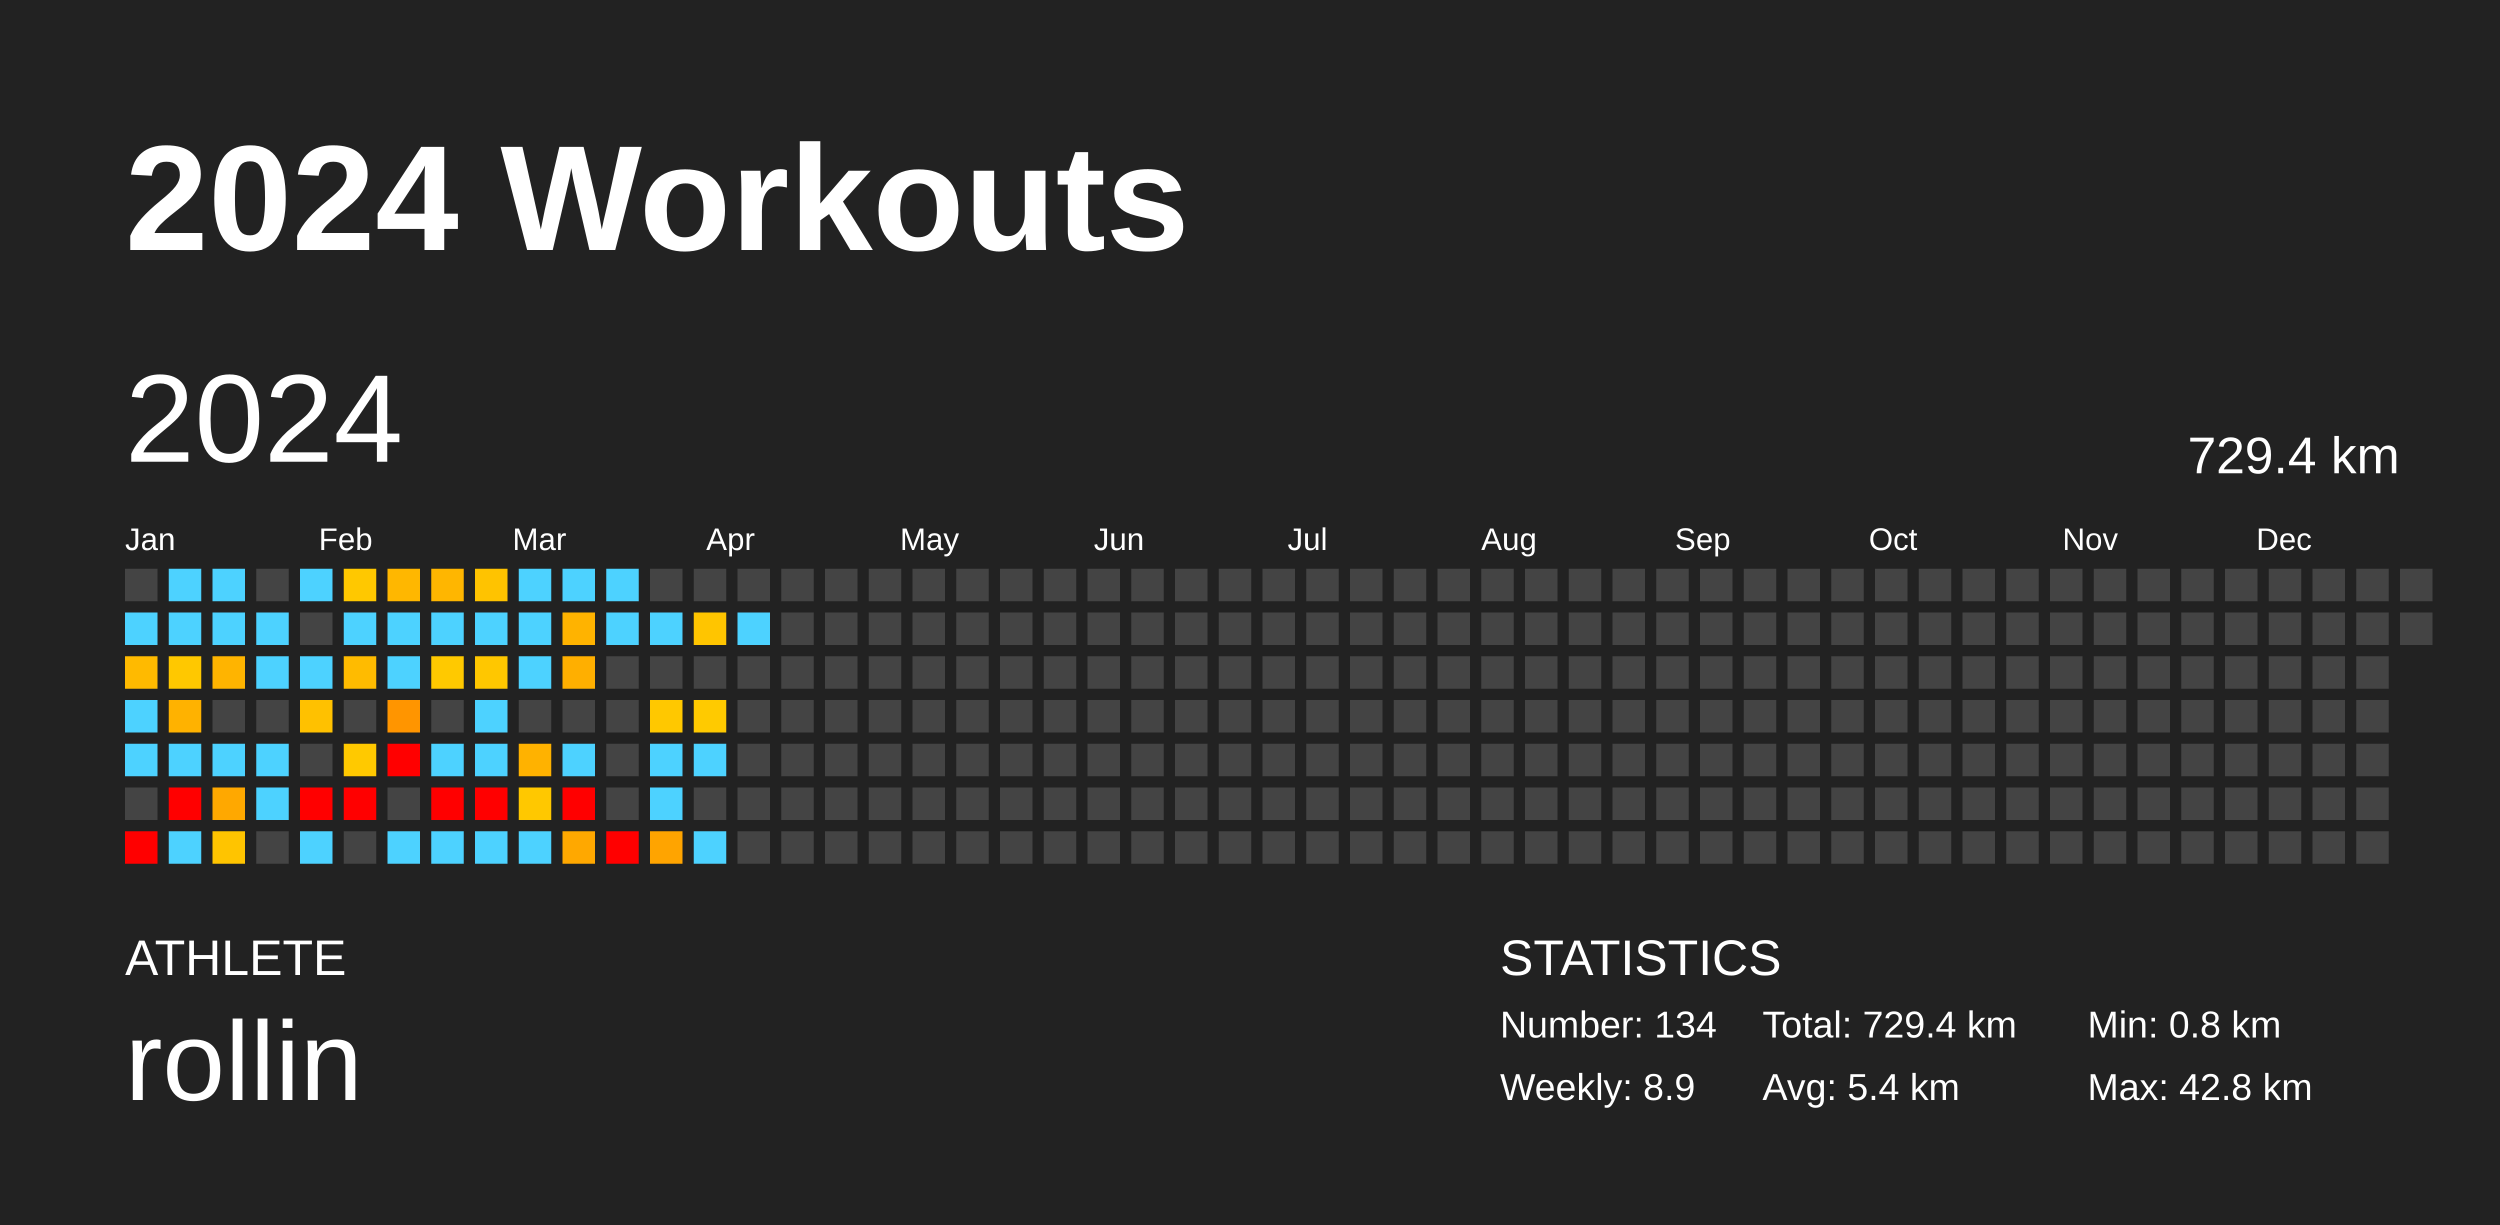
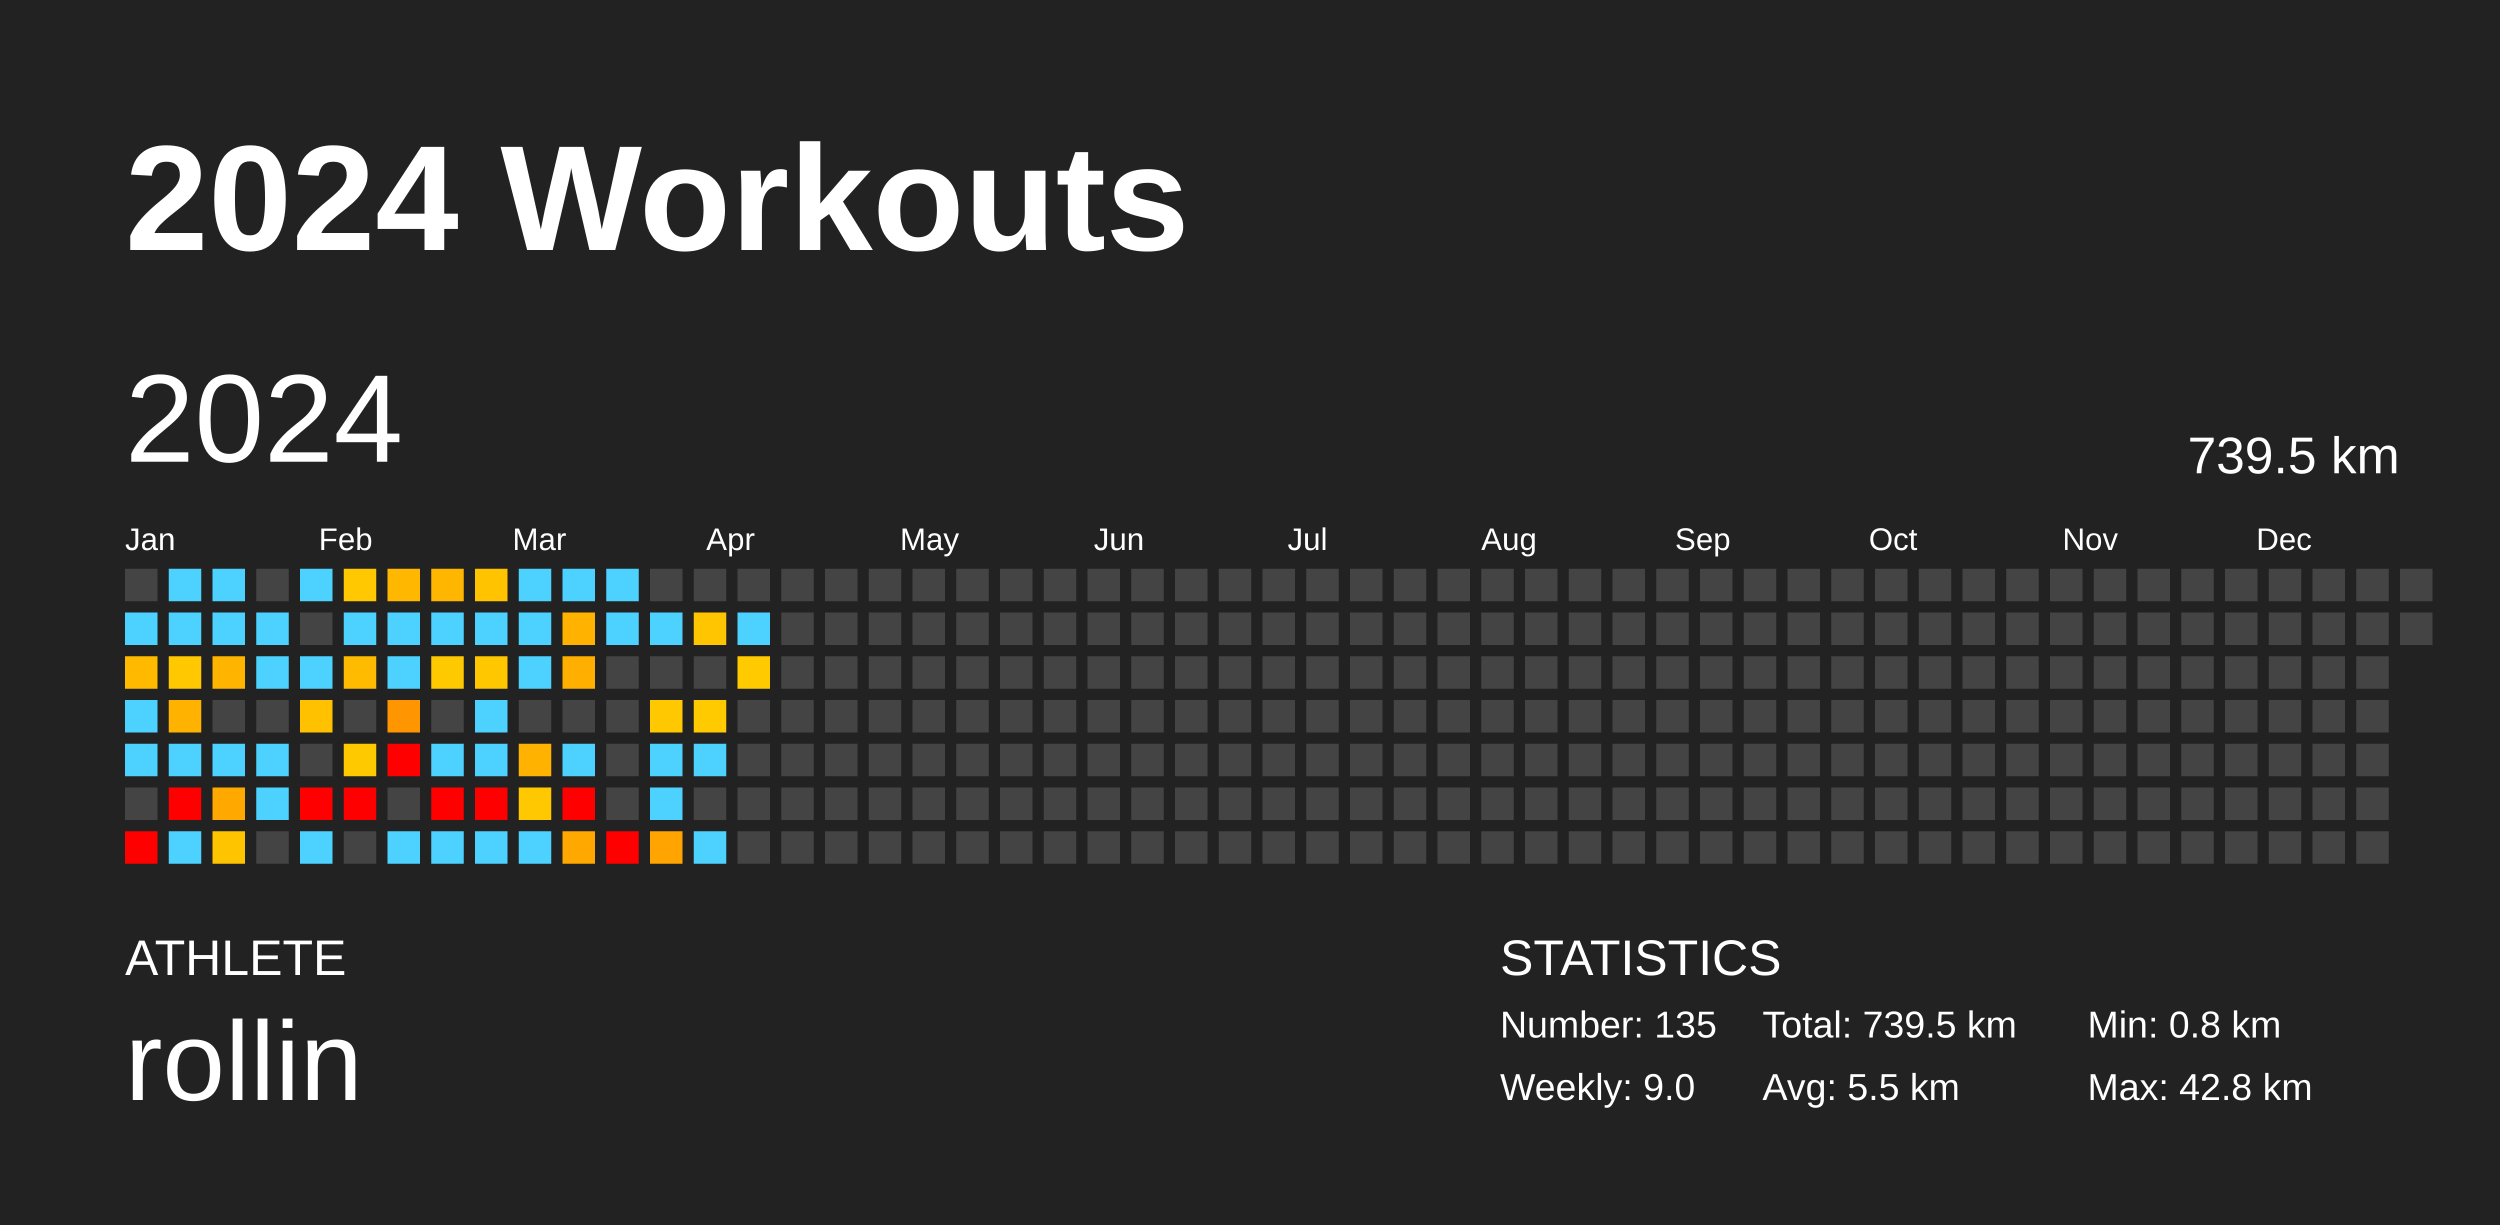
<svg xmlns="http://www.w3.org/2000/svg" baseProfile="full" height="98mm" version="1.1" viewBox="0,0,200,98" width="200mm">
  <defs />
  <rect fill="#222222" height="98" width="200" x="0" y="0" />
  <text fill="#FFFFFF" style="font-size:12px; font-family:Arial; font-weight:bold;" x="10" y="20">2024 Workouts</text>
  <text fill="#FFFFFF" style="font-size:4px; font-family:Arial" x="10" y="78">ATHLETE</text>
  <text fill="#FFFFFF" style="font-size:9px; font-family:Arial" x="10" y="88">rollin</text>
  <text fill="#FFFFFF" style="font-size:4px; font-family:Arial" x="120" y="78">STATISTICS</text>
-   <text fill="#FFFFFF" style="font-size:3px; font-family:Arial" x="120" y="83">Number: 134</text>
-   <text fill="#FFFFFF" style="font-size:3px; font-family:Arial" x="120" y="88">Weekly: 8.9</text>
-   <text fill="#FFFFFF" style="font-size:3px; font-family:Arial" x="141" y="83">Total: 729.4 km</text>
-   <text fill="#FFFFFF" style="font-size:3px; font-family:Arial" x="141" y="88">Avg: 5.4 km</text>
+   <text fill="#FFFFFF" style="font-size:3px; font-family:Arial" x="120" y="83">Number: 135</text>
+   <text fill="#FFFFFF" style="font-size:3px; font-family:Arial" x="120" y="88">Weekly: 9.0</text>
+   <text fill="#FFFFFF" style="font-size:3px; font-family:Arial" x="141" y="83">Total: 739.5 km</text>
+   <text fill="#FFFFFF" style="font-size:3px; font-family:Arial" x="141" y="88">Avg: 5.5 km</text>
  <text fill="#FFFFFF" style="font-size:3px; font-family:Arial" x="167" y="83">Min: 0.8 km</text>
  <text fill="#FFFFFF" style="font-size:3px; font-family:Arial" x="167" y="88">Max: 42.8 km</text>
  <text dominant-baseline="hanging" fill="#FFFFFF" style="font-size:10.0px; font-family:Arial;" x="10" y="30">2024</text>
-   <text dominant-baseline="hanging" fill="#FFFFFF" style="font-size:4.125px; font-family:Arial;" x="175" y="35">729.4 km</text>
+   <text dominant-baseline="hanging" fill="#FFFFFF" style="font-size:4.125px; font-family:Arial;" x="175" y="35">739.5 km</text>
  <text fill="#FFFFFF" style="font-size:2.5px; font-family:Arial" x="10.0" y="44">Jan</text>
  <text fill="#FFFFFF" style="font-size:2.5px; font-family:Arial" x="25.5" y="44">Feb</text>
  <text fill="#FFFFFF" style="font-size:2.5px; font-family:Arial" x="41.0" y="44">Mar</text>
  <text fill="#FFFFFF" style="font-size:2.5px; font-family:Arial" x="56.5" y="44">Apr</text>
  <text fill="#FFFFFF" style="font-size:2.5px; font-family:Arial" x="72.0" y="44">May</text>
  <text fill="#FFFFFF" style="font-size:2.5px; font-family:Arial" x="87.5" y="44">Jun</text>
  <text fill="#FFFFFF" style="font-size:2.5px; font-family:Arial" x="103.0" y="44">Jul</text>
  <text fill="#FFFFFF" style="font-size:2.5px; font-family:Arial" x="118.5" y="44">Aug</text>
  <text fill="#FFFFFF" style="font-size:2.5px; font-family:Arial" x="134.0" y="44">Sep</text>
  <text fill="#FFFFFF" style="font-size:2.5px; font-family:Arial" x="149.5" y="44">Oct</text>
  <text fill="#FFFFFF" style="font-size:2.5px; font-family:Arial" x="165.0" y="44">Nov</text>
  <text fill="#FFFFFF" style="font-size:2.5px; font-family:Arial" x="180.5" y="44">Dec</text>
  <rect fill="#444444" height="2.6" width="2.6" x="10.0" y="45.5" />
  <rect fill="#4dd2ff" height="2.6" width="2.6" x="10.0" y="49.0" />
  <rect fill="#ffba00" height="2.6" width="2.6" x="10.0" y="52.5" />
  <rect fill="#4dd2ff" height="2.6" width="2.6" x="10.0" y="56.0" />
  <rect fill="#4dd2ff" height="2.6" width="2.6" x="10.0" y="59.5" />
  <rect fill="#444444" height="2.6" width="2.6" x="10.0" y="63.0" />
  <rect fill="red" height="2.6" width="2.6" x="10.0" y="66.5" />
  <rect fill="#4dd2ff" height="2.6" width="2.6" x="13.5" y="45.5" />
  <rect fill="#4dd2ff" height="2.6" width="2.6" x="13.5" y="49.0" />
  <rect fill="#ffc800" height="2.6" width="2.6" x="13.5" y="52.5" />
  <rect fill="#ffb200" height="2.6" width="2.6" x="13.5" y="56.0" />
  <rect fill="#4dd2ff" height="2.6" width="2.6" x="13.5" y="59.5" />
  <rect fill="red" height="2.6" width="2.6" x="13.5" y="63.0" />
  <rect fill="#4dd2ff" height="2.6" width="2.6" x="13.5" y="66.5" />
  <rect fill="#4dd2ff" height="2.6" width="2.6" x="17.0" y="45.5" />
  <rect fill="#4dd2ff" height="2.6" width="2.6" x="17.0" y="49.0" />
  <rect fill="#ffb400" height="2.6" width="2.6" x="17.0" y="52.5" />
  <rect fill="#444444" height="2.6" width="2.6" x="17.0" y="56.0" />
  <rect fill="#4dd2ff" height="2.6" width="2.6" x="17.0" y="59.5" />
  <rect fill="#ffa800" height="2.6" width="2.6" x="17.0" y="63.0" />
  <rect fill="#ffc400" height="2.6" width="2.6" x="17.0" y="66.5" />
  <rect fill="#444444" height="2.6" width="2.6" x="20.5" y="45.5" />
  <rect fill="#4dd2ff" height="2.6" width="2.6" x="20.5" y="49.0" />
  <rect fill="#4dd2ff" height="2.6" width="2.6" x="20.5" y="52.5" />
  <rect fill="#444444" height="2.6" width="2.6" x="20.5" y="56.0" />
  <rect fill="#4dd2ff" height="2.6" width="2.6" x="20.5" y="59.5" />
  <rect fill="#4dd2ff" height="2.6" width="2.6" x="20.5" y="63.0" />
  <rect fill="#444444" height="2.6" width="2.6" x="20.5" y="66.5" />
  <rect fill="#4dd2ff" height="2.6" width="2.6" x="24.0" y="45.5" />
  <rect fill="#444444" height="2.6" width="2.6" x="24.0" y="49.0" />
  <rect fill="#4dd2ff" height="2.6" width="2.6" x="24.0" y="52.5" />
  <rect fill="#ffc100" height="2.6" width="2.6" x="24.0" y="56.0" />
  <rect fill="#444444" height="2.6" width="2.6" x="24.0" y="59.5" />
  <rect fill="red" height="2.6" width="2.6" x="24.0" y="63.0" />
  <rect fill="#4dd2ff" height="2.6" width="2.6" x="24.0" y="66.5" />
  <rect fill="#ffc800" height="2.6" width="2.6" x="27.5" y="45.5" />
  <rect fill="#4dd2ff" height="2.6" width="2.6" x="27.5" y="49.0" />
  <rect fill="#ffbb00" height="2.6" width="2.6" x="27.5" y="52.5" />
  <rect fill="#444444" height="2.6" width="2.6" x="27.5" y="56.0" />
  <rect fill="#ffc900" height="2.6" width="2.6" x="27.5" y="59.5" />
  <rect fill="red" height="2.6" width="2.6" x="27.5" y="63.0" />
  <rect fill="#444444" height="2.6" width="2.6" x="27.5" y="66.5" />
  <rect fill="#ffb700" height="2.6" width="2.6" x="31.0" y="45.5" />
  <rect fill="#4dd2ff" height="2.6" width="2.6" x="31.0" y="49.0" />
  <rect fill="#4dd2ff" height="2.6" width="2.6" x="31.0" y="52.5" />
  <rect fill="#ff9500" height="2.6" width="2.6" x="31.0" y="56.0" />
  <rect fill="red" height="2.6" width="2.6" x="31.0" y="59.5" />
  <rect fill="#444444" height="2.6" width="2.6" x="31.0" y="63.0" />
  <rect fill="#4dd2ff" height="2.6" width="2.6" x="31.0" y="66.5" />
  <rect fill="#ffb600" height="2.6" width="2.6" x="34.5" y="45.5" />
  <rect fill="#4dd2ff" height="2.6" width="2.6" x="34.5" y="49.0" />
  <rect fill="#ffc900" height="2.6" width="2.6" x="34.5" y="52.5" />
  <rect fill="#444444" height="2.6" width="2.6" x="34.5" y="56.0" />
  <rect fill="#4dd2ff" height="2.6" width="2.6" x="34.5" y="59.5" />
  <rect fill="red" height="2.6" width="2.6" x="34.5" y="63.0" />
  <rect fill="#4dd2ff" height="2.6" width="2.6" x="34.5" y="66.5" />
  <rect fill="#ffc300" height="2.6" width="2.6" x="38.0" y="45.5" />
  <rect fill="#4dd2ff" height="2.6" width="2.6" x="38.0" y="49.0" />
  <rect fill="#ffc700" height="2.6" width="2.6" x="38.0" y="52.5" />
  <rect fill="#4dd2ff" height="2.6" width="2.6" x="38.0" y="56.0" />
  <rect fill="#4dd2ff" height="2.6" width="2.6" x="38.0" y="59.5" />
  <rect fill="red" height="2.6" width="2.6" x="38.0" y="63.0" />
  <rect fill="#4dd2ff" height="2.6" width="2.6" x="38.0" y="66.5" />
  <rect fill="#4dd2ff" height="2.6" width="2.6" x="41.5" y="45.5" />
  <rect fill="#4dd2ff" height="2.6" width="2.6" x="41.5" y="49.0" />
  <rect fill="#4dd2ff" height="2.6" width="2.6" x="41.5" y="52.5" />
  <rect fill="#444444" height="2.6" width="2.6" x="41.5" y="56.0" />
  <rect fill="#ffb200" height="2.6" width="2.6" x="41.5" y="59.5" />
  <rect fill="#ffc800" height="2.6" width="2.6" x="41.5" y="63.0" />
  <rect fill="#4dd2ff" height="2.6" width="2.6" x="41.5" y="66.5" />
  <rect fill="#4dd2ff" height="2.6" width="2.6" x="45.0" y="45.5" />
  <rect fill="#ffb300" height="2.6" width="2.6" x="45.0" y="49.0" />
  <rect fill="#ffaf00" height="2.6" width="2.6" x="45.0" y="52.5" />
  <rect fill="#444444" height="2.6" width="2.6" x="45.0" y="56.0" />
  <rect fill="#4dd2ff" height="2.6" width="2.6" x="45.0" y="59.5" />
  <rect fill="red" height="2.6" width="2.6" x="45.0" y="63.0" />
  <rect fill="#ffa800" height="2.6" width="2.6" x="45.0" y="66.5" />
  <rect fill="#4dd2ff" height="2.6" width="2.6" x="48.5" y="45.5" />
  <rect fill="#4dd2ff" height="2.6" width="2.6" x="48.5" y="49.0" />
  <rect fill="#444444" height="2.6" width="2.6" x="48.5" y="52.5" />
  <rect fill="#444444" height="2.6" width="2.6" x="48.5" y="56.0" />
  <rect fill="#444444" height="2.6" width="2.6" x="48.5" y="59.5" />
  <rect fill="#444444" height="2.6" width="2.6" x="48.5" y="63.0" />
  <rect fill="red" height="2.6" width="2.6" x="48.5" y="66.5" />
  <rect fill="#444444" height="2.6" width="2.6" x="52.0" y="45.5" />
  <rect fill="#4dd2ff" height="2.6" width="2.6" x="52.0" y="49.0" />
  <rect fill="#444444" height="2.6" width="2.6" x="52.0" y="52.5" />
  <rect fill="#ffc800" height="2.6" width="2.6" x="52.0" y="56.0" />
  <rect fill="#4dd2ff" height="2.6" width="2.6" x="52.0" y="59.5" />
  <rect fill="#4dd2ff" height="2.6" width="2.6" x="52.0" y="63.0" />
  <rect fill="#ffa400" height="2.6" width="2.6" x="52.0" y="66.5" />
  <rect fill="#444444" height="2.6" width="2.6" x="55.5" y="45.5" />
  <rect fill="#ffc500" height="2.6" width="2.6" x="55.5" y="49.0" />
  <rect fill="#444444" height="2.6" width="2.6" x="55.5" y="52.5" />
  <rect fill="#ffca00" height="2.6" width="2.6" x="55.5" y="56.0" />
  <rect fill="#4dd2ff" height="2.6" width="2.6" x="55.5" y="59.5" />
  <rect fill="#444444" height="2.6" width="2.6" x="55.5" y="63.0" />
  <rect fill="#4dd2ff" height="2.6" width="2.6" x="55.5" y="66.5" />
  <rect fill="#444444" height="2.6" width="2.6" x="59.0" y="45.5" />
  <rect fill="#4dd2ff" height="2.6" width="2.6" x="59.0" y="49.0" />
-   <rect fill="#444444" height="2.6" width="2.6" x="59.0" y="52.5" />
+   <rect fill="#ffca00" height="2.6" width="2.6" x="59.0" y="52.5" />
  <rect fill="#444444" height="2.6" width="2.6" x="59.0" y="56.0" />
  <rect fill="#444444" height="2.6" width="2.6" x="59.0" y="59.5" />
  <rect fill="#444444" height="2.6" width="2.6" x="59.0" y="63.0" />
  <rect fill="#444444" height="2.6" width="2.6" x="59.0" y="66.5" />
  <rect fill="#444444" height="2.6" width="2.6" x="62.5" y="45.5" />
  <rect fill="#444444" height="2.6" width="2.6" x="62.5" y="49.0" />
  <rect fill="#444444" height="2.6" width="2.6" x="62.5" y="52.5" />
  <rect fill="#444444" height="2.6" width="2.6" x="62.5" y="56.0" />
  <rect fill="#444444" height="2.6" width="2.6" x="62.5" y="59.5" />
  <rect fill="#444444" height="2.6" width="2.6" x="62.5" y="63.0" />
  <rect fill="#444444" height="2.6" width="2.6" x="62.5" y="66.5" />
  <rect fill="#444444" height="2.6" width="2.6" x="66.0" y="45.5" />
  <rect fill="#444444" height="2.6" width="2.6" x="66.0" y="49.0" />
  <rect fill="#444444" height="2.6" width="2.6" x="66.0" y="52.5" />
  <rect fill="#444444" height="2.6" width="2.6" x="66.0" y="56.0" />
  <rect fill="#444444" height="2.6" width="2.6" x="66.0" y="59.5" />
  <rect fill="#444444" height="2.6" width="2.6" x="66.0" y="63.0" />
  <rect fill="#444444" height="2.6" width="2.6" x="66.0" y="66.5" />
  <rect fill="#444444" height="2.6" width="2.6" x="69.5" y="45.5" />
  <rect fill="#444444" height="2.6" width="2.6" x="69.5" y="49.0" />
  <rect fill="#444444" height="2.6" width="2.6" x="69.5" y="52.5" />
  <rect fill="#444444" height="2.6" width="2.6" x="69.5" y="56.0" />
  <rect fill="#444444" height="2.6" width="2.6" x="69.5" y="59.5" />
  <rect fill="#444444" height="2.6" width="2.6" x="69.5" y="63.0" />
  <rect fill="#444444" height="2.6" width="2.6" x="69.5" y="66.5" />
  <rect fill="#444444" height="2.6" width="2.6" x="73.0" y="45.5" />
  <rect fill="#444444" height="2.6" width="2.6" x="73.0" y="49.0" />
  <rect fill="#444444" height="2.6" width="2.6" x="73.0" y="52.5" />
  <rect fill="#444444" height="2.6" width="2.6" x="73.0" y="56.0" />
  <rect fill="#444444" height="2.6" width="2.6" x="73.0" y="59.5" />
  <rect fill="#444444" height="2.6" width="2.6" x="73.0" y="63.0" />
  <rect fill="#444444" height="2.6" width="2.6" x="73.0" y="66.5" />
  <rect fill="#444444" height="2.6" width="2.6" x="76.5" y="45.5" />
  <rect fill="#444444" height="2.6" width="2.6" x="76.5" y="49.0" />
  <rect fill="#444444" height="2.6" width="2.6" x="76.5" y="52.5" />
  <rect fill="#444444" height="2.6" width="2.6" x="76.5" y="56.0" />
  <rect fill="#444444" height="2.6" width="2.6" x="76.5" y="59.5" />
  <rect fill="#444444" height="2.6" width="2.6" x="76.5" y="63.0" />
  <rect fill="#444444" height="2.6" width="2.6" x="76.5" y="66.5" />
  <rect fill="#444444" height="2.6" width="2.6" x="80.0" y="45.5" />
  <rect fill="#444444" height="2.6" width="2.6" x="80.0" y="49.0" />
  <rect fill="#444444" height="2.6" width="2.6" x="80.0" y="52.5" />
  <rect fill="#444444" height="2.6" width="2.6" x="80.0" y="56.0" />
  <rect fill="#444444" height="2.6" width="2.6" x="80.0" y="59.5" />
  <rect fill="#444444" height="2.6" width="2.6" x="80.0" y="63.0" />
  <rect fill="#444444" height="2.6" width="2.6" x="80.0" y="66.5" />
  <rect fill="#444444" height="2.6" width="2.6" x="83.5" y="45.5" />
  <rect fill="#444444" height="2.6" width="2.6" x="83.5" y="49.0" />
  <rect fill="#444444" height="2.6" width="2.6" x="83.5" y="52.5" />
  <rect fill="#444444" height="2.6" width="2.6" x="83.5" y="56.0" />
  <rect fill="#444444" height="2.6" width="2.6" x="83.5" y="59.5" />
  <rect fill="#444444" height="2.6" width="2.6" x="83.5" y="63.0" />
  <rect fill="#444444" height="2.6" width="2.6" x="83.5" y="66.5" />
  <rect fill="#444444" height="2.6" width="2.6" x="87.0" y="45.5" />
  <rect fill="#444444" height="2.6" width="2.6" x="87.0" y="49.0" />
  <rect fill="#444444" height="2.6" width="2.6" x="87.0" y="52.5" />
  <rect fill="#444444" height="2.6" width="2.6" x="87.0" y="56.0" />
  <rect fill="#444444" height="2.6" width="2.6" x="87.0" y="59.5" />
  <rect fill="#444444" height="2.6" width="2.6" x="87.0" y="63.0" />
  <rect fill="#444444" height="2.6" width="2.6" x="87.0" y="66.5" />
  <rect fill="#444444" height="2.6" width="2.6" x="90.5" y="45.5" />
  <rect fill="#444444" height="2.6" width="2.6" x="90.5" y="49.0" />
  <rect fill="#444444" height="2.6" width="2.6" x="90.5" y="52.5" />
  <rect fill="#444444" height="2.6" width="2.6" x="90.5" y="56.0" />
  <rect fill="#444444" height="2.6" width="2.6" x="90.5" y="59.5" />
  <rect fill="#444444" height="2.6" width="2.6" x="90.5" y="63.0" />
  <rect fill="#444444" height="2.6" width="2.6" x="90.5" y="66.5" />
  <rect fill="#444444" height="2.6" width="2.6" x="94.0" y="45.5" />
  <rect fill="#444444" height="2.6" width="2.6" x="94.0" y="49.0" />
  <rect fill="#444444" height="2.6" width="2.6" x="94.0" y="52.5" />
  <rect fill="#444444" height="2.6" width="2.6" x="94.0" y="56.0" />
  <rect fill="#444444" height="2.6" width="2.6" x="94.0" y="59.5" />
  <rect fill="#444444" height="2.6" width="2.6" x="94.0" y="63.0" />
  <rect fill="#444444" height="2.6" width="2.6" x="94.0" y="66.5" />
  <rect fill="#444444" height="2.6" width="2.6" x="97.5" y="45.5" />
  <rect fill="#444444" height="2.6" width="2.6" x="97.5" y="49.0" />
  <rect fill="#444444" height="2.6" width="2.6" x="97.5" y="52.5" />
  <rect fill="#444444" height="2.6" width="2.6" x="97.5" y="56.0" />
  <rect fill="#444444" height="2.6" width="2.6" x="97.5" y="59.5" />
  <rect fill="#444444" height="2.6" width="2.6" x="97.5" y="63.0" />
  <rect fill="#444444" height="2.6" width="2.6" x="97.5" y="66.5" />
  <rect fill="#444444" height="2.6" width="2.6" x="101.0" y="45.5" />
  <rect fill="#444444" height="2.6" width="2.6" x="101.0" y="49.0" />
  <rect fill="#444444" height="2.6" width="2.6" x="101.0" y="52.5" />
  <rect fill="#444444" height="2.6" width="2.6" x="101.0" y="56.0" />
  <rect fill="#444444" height="2.6" width="2.6" x="101.0" y="59.5" />
  <rect fill="#444444" height="2.6" width="2.6" x="101.0" y="63.0" />
  <rect fill="#444444" height="2.6" width="2.6" x="101.0" y="66.5" />
  <rect fill="#444444" height="2.6" width="2.6" x="104.5" y="45.5" />
  <rect fill="#444444" height="2.6" width="2.6" x="104.5" y="49.0" />
  <rect fill="#444444" height="2.6" width="2.6" x="104.5" y="52.5" />
  <rect fill="#444444" height="2.6" width="2.6" x="104.5" y="56.0" />
  <rect fill="#444444" height="2.6" width="2.6" x="104.5" y="59.5" />
  <rect fill="#444444" height="2.6" width="2.6" x="104.5" y="63.0" />
  <rect fill="#444444" height="2.6" width="2.6" x="104.5" y="66.5" />
  <rect fill="#444444" height="2.6" width="2.6" x="108.0" y="45.5" />
  <rect fill="#444444" height="2.6" width="2.6" x="108.0" y="49.0" />
  <rect fill="#444444" height="2.6" width="2.6" x="108.0" y="52.5" />
  <rect fill="#444444" height="2.6" width="2.6" x="108.0" y="56.0" />
  <rect fill="#444444" height="2.6" width="2.6" x="108.0" y="59.5" />
  <rect fill="#444444" height="2.6" width="2.6" x="108.0" y="63.0" />
  <rect fill="#444444" height="2.6" width="2.6" x="108.0" y="66.5" />
  <rect fill="#444444" height="2.6" width="2.6" x="111.5" y="45.5" />
  <rect fill="#444444" height="2.6" width="2.6" x="111.5" y="49.0" />
  <rect fill="#444444" height="2.6" width="2.6" x="111.5" y="52.5" />
  <rect fill="#444444" height="2.6" width="2.6" x="111.5" y="56.0" />
  <rect fill="#444444" height="2.6" width="2.6" x="111.5" y="59.5" />
  <rect fill="#444444" height="2.6" width="2.6" x="111.5" y="63.0" />
  <rect fill="#444444" height="2.6" width="2.6" x="111.5" y="66.5" />
  <rect fill="#444444" height="2.6" width="2.6" x="115.0" y="45.5" />
  <rect fill="#444444" height="2.6" width="2.6" x="115.0" y="49.0" />
  <rect fill="#444444" height="2.6" width="2.6" x="115.0" y="52.5" />
  <rect fill="#444444" height="2.6" width="2.6" x="115.0" y="56.0" />
  <rect fill="#444444" height="2.6" width="2.6" x="115.0" y="59.5" />
  <rect fill="#444444" height="2.6" width="2.6" x="115.0" y="63.0" />
  <rect fill="#444444" height="2.6" width="2.6" x="115.0" y="66.5" />
  <rect fill="#444444" height="2.6" width="2.6" x="118.5" y="45.5" />
  <rect fill="#444444" height="2.6" width="2.6" x="118.5" y="49.0" />
  <rect fill="#444444" height="2.6" width="2.6" x="118.5" y="52.5" />
  <rect fill="#444444" height="2.6" width="2.6" x="118.5" y="56.0" />
  <rect fill="#444444" height="2.6" width="2.6" x="118.5" y="59.5" />
  <rect fill="#444444" height="2.6" width="2.6" x="118.5" y="63.0" />
  <rect fill="#444444" height="2.6" width="2.6" x="118.5" y="66.5" />
  <rect fill="#444444" height="2.6" width="2.6" x="122.0" y="45.5" />
  <rect fill="#444444" height="2.6" width="2.6" x="122.0" y="49.0" />
  <rect fill="#444444" height="2.6" width="2.6" x="122.0" y="52.5" />
  <rect fill="#444444" height="2.6" width="2.6" x="122.0" y="56.0" />
  <rect fill="#444444" height="2.6" width="2.6" x="122.0" y="59.5" />
  <rect fill="#444444" height="2.6" width="2.6" x="122.0" y="63.0" />
  <rect fill="#444444" height="2.6" width="2.6" x="122.0" y="66.5" />
  <rect fill="#444444" height="2.6" width="2.6" x="125.5" y="45.5" />
  <rect fill="#444444" height="2.6" width="2.6" x="125.5" y="49.0" />
  <rect fill="#444444" height="2.6" width="2.6" x="125.5" y="52.5" />
  <rect fill="#444444" height="2.6" width="2.6" x="125.5" y="56.0" />
  <rect fill="#444444" height="2.6" width="2.6" x="125.5" y="59.5" />
  <rect fill="#444444" height="2.6" width="2.6" x="125.5" y="63.0" />
  <rect fill="#444444" height="2.6" width="2.6" x="125.5" y="66.5" />
  <rect fill="#444444" height="2.6" width="2.6" x="129.0" y="45.5" />
  <rect fill="#444444" height="2.6" width="2.6" x="129.0" y="49.0" />
  <rect fill="#444444" height="2.6" width="2.6" x="129.0" y="52.5" />
  <rect fill="#444444" height="2.6" width="2.6" x="129.0" y="56.0" />
  <rect fill="#444444" height="2.6" width="2.6" x="129.0" y="59.5" />
  <rect fill="#444444" height="2.6" width="2.6" x="129.0" y="63.0" />
  <rect fill="#444444" height="2.6" width="2.6" x="129.0" y="66.5" />
  <rect fill="#444444" height="2.6" width="2.6" x="132.5" y="45.5" />
  <rect fill="#444444" height="2.6" width="2.6" x="132.5" y="49.0" />
  <rect fill="#444444" height="2.6" width="2.6" x="132.5" y="52.5" />
  <rect fill="#444444" height="2.6" width="2.6" x="132.5" y="56.0" />
  <rect fill="#444444" height="2.6" width="2.6" x="132.5" y="59.5" />
  <rect fill="#444444" height="2.6" width="2.6" x="132.5" y="63.0" />
  <rect fill="#444444" height="2.6" width="2.6" x="132.5" y="66.5" />
  <rect fill="#444444" height="2.6" width="2.6" x="136.0" y="45.5" />
  <rect fill="#444444" height="2.6" width="2.6" x="136.0" y="49.0" />
  <rect fill="#444444" height="2.6" width="2.6" x="136.0" y="52.5" />
  <rect fill="#444444" height="2.6" width="2.6" x="136.0" y="56.0" />
  <rect fill="#444444" height="2.6" width="2.6" x="136.0" y="59.5" />
  <rect fill="#444444" height="2.6" width="2.6" x="136.0" y="63.0" />
  <rect fill="#444444" height="2.6" width="2.6" x="136.0" y="66.5" />
  <rect fill="#444444" height="2.6" width="2.6" x="139.5" y="45.5" />
  <rect fill="#444444" height="2.6" width="2.6" x="139.5" y="49.0" />
  <rect fill="#444444" height="2.6" width="2.6" x="139.5" y="52.5" />
  <rect fill="#444444" height="2.6" width="2.6" x="139.5" y="56.0" />
  <rect fill="#444444" height="2.6" width="2.6" x="139.5" y="59.5" />
  <rect fill="#444444" height="2.6" width="2.6" x="139.5" y="63.0" />
  <rect fill="#444444" height="2.6" width="2.6" x="139.5" y="66.5" />
  <rect fill="#444444" height="2.6" width="2.6" x="143.0" y="45.5" />
  <rect fill="#444444" height="2.6" width="2.6" x="143.0" y="49.0" />
  <rect fill="#444444" height="2.6" width="2.6" x="143.0" y="52.5" />
  <rect fill="#444444" height="2.6" width="2.6" x="143.0" y="56.0" />
  <rect fill="#444444" height="2.6" width="2.6" x="143.0" y="59.5" />
  <rect fill="#444444" height="2.6" width="2.6" x="143.0" y="63.0" />
  <rect fill="#444444" height="2.6" width="2.6" x="143.0" y="66.5" />
  <rect fill="#444444" height="2.6" width="2.6" x="146.5" y="45.5" />
  <rect fill="#444444" height="2.6" width="2.6" x="146.5" y="49.0" />
  <rect fill="#444444" height="2.6" width="2.6" x="146.5" y="52.5" />
  <rect fill="#444444" height="2.6" width="2.6" x="146.5" y="56.0" />
  <rect fill="#444444" height="2.6" width="2.6" x="146.5" y="59.5" />
  <rect fill="#444444" height="2.6" width="2.6" x="146.5" y="63.0" />
  <rect fill="#444444" height="2.6" width="2.6" x="146.5" y="66.5" />
  <rect fill="#444444" height="2.6" width="2.6" x="150.0" y="45.5" />
  <rect fill="#444444" height="2.6" width="2.6" x="150.0" y="49.0" />
  <rect fill="#444444" height="2.6" width="2.6" x="150.0" y="52.5" />
  <rect fill="#444444" height="2.6" width="2.6" x="150.0" y="56.0" />
  <rect fill="#444444" height="2.6" width="2.6" x="150.0" y="59.5" />
  <rect fill="#444444" height="2.6" width="2.6" x="150.0" y="63.0" />
  <rect fill="#444444" height="2.6" width="2.6" x="150.0" y="66.5" />
  <rect fill="#444444" height="2.6" width="2.6" x="153.5" y="45.5" />
  <rect fill="#444444" height="2.6" width="2.6" x="153.5" y="49.0" />
  <rect fill="#444444" height="2.6" width="2.6" x="153.5" y="52.5" />
  <rect fill="#444444" height="2.6" width="2.6" x="153.5" y="56.0" />
  <rect fill="#444444" height="2.6" width="2.6" x="153.5" y="59.5" />
  <rect fill="#444444" height="2.6" width="2.6" x="153.5" y="63.0" />
  <rect fill="#444444" height="2.6" width="2.6" x="153.5" y="66.5" />
  <rect fill="#444444" height="2.6" width="2.6" x="157.0" y="45.5" />
  <rect fill="#444444" height="2.6" width="2.6" x="157.0" y="49.0" />
  <rect fill="#444444" height="2.6" width="2.6" x="157.0" y="52.5" />
  <rect fill="#444444" height="2.6" width="2.6" x="157.0" y="56.0" />
  <rect fill="#444444" height="2.6" width="2.6" x="157.0" y="59.5" />
  <rect fill="#444444" height="2.6" width="2.6" x="157.0" y="63.0" />
  <rect fill="#444444" height="2.6" width="2.6" x="157.0" y="66.5" />
  <rect fill="#444444" height="2.6" width="2.6" x="160.5" y="45.5" />
  <rect fill="#444444" height="2.6" width="2.6" x="160.5" y="49.0" />
  <rect fill="#444444" height="2.6" width="2.6" x="160.5" y="52.5" />
  <rect fill="#444444" height="2.6" width="2.6" x="160.5" y="56.0" />
  <rect fill="#444444" height="2.6" width="2.6" x="160.5" y="59.5" />
  <rect fill="#444444" height="2.6" width="2.6" x="160.5" y="63.0" />
  <rect fill="#444444" height="2.6" width="2.6" x="160.5" y="66.5" />
  <rect fill="#444444" height="2.6" width="2.6" x="164.0" y="45.5" />
  <rect fill="#444444" height="2.6" width="2.6" x="164.0" y="49.0" />
  <rect fill="#444444" height="2.6" width="2.6" x="164.0" y="52.5" />
  <rect fill="#444444" height="2.6" width="2.6" x="164.0" y="56.0" />
  <rect fill="#444444" height="2.6" width="2.6" x="164.0" y="59.5" />
  <rect fill="#444444" height="2.6" width="2.6" x="164.0" y="63.0" />
  <rect fill="#444444" height="2.6" width="2.6" x="164.0" y="66.5" />
  <rect fill="#444444" height="2.6" width="2.6" x="167.5" y="45.5" />
  <rect fill="#444444" height="2.6" width="2.6" x="167.5" y="49.0" />
  <rect fill="#444444" height="2.6" width="2.6" x="167.5" y="52.5" />
  <rect fill="#444444" height="2.6" width="2.6" x="167.5" y="56.0" />
  <rect fill="#444444" height="2.6" width="2.6" x="167.5" y="59.5" />
  <rect fill="#444444" height="2.6" width="2.6" x="167.5" y="63.0" />
  <rect fill="#444444" height="2.6" width="2.6" x="167.5" y="66.5" />
  <rect fill="#444444" height="2.6" width="2.6" x="171.0" y="45.5" />
  <rect fill="#444444" height="2.6" width="2.6" x="171.0" y="49.0" />
  <rect fill="#444444" height="2.6" width="2.6" x="171.0" y="52.5" />
  <rect fill="#444444" height="2.6" width="2.6" x="171.0" y="56.0" />
  <rect fill="#444444" height="2.6" width="2.6" x="171.0" y="59.5" />
  <rect fill="#444444" height="2.6" width="2.6" x="171.0" y="63.0" />
  <rect fill="#444444" height="2.6" width="2.6" x="171.0" y="66.5" />
  <rect fill="#444444" height="2.6" width="2.6" x="174.5" y="45.5" />
  <rect fill="#444444" height="2.6" width="2.6" x="174.5" y="49.0" />
  <rect fill="#444444" height="2.6" width="2.6" x="174.5" y="52.5" />
  <rect fill="#444444" height="2.6" width="2.6" x="174.5" y="56.0" />
  <rect fill="#444444" height="2.6" width="2.6" x="174.5" y="59.5" />
  <rect fill="#444444" height="2.6" width="2.6" x="174.5" y="63.0" />
  <rect fill="#444444" height="2.6" width="2.6" x="174.5" y="66.5" />
  <rect fill="#444444" height="2.6" width="2.6" x="178.0" y="45.5" />
  <rect fill="#444444" height="2.6" width="2.6" x="178.0" y="49.0" />
  <rect fill="#444444" height="2.6" width="2.6" x="178.0" y="52.5" />
  <rect fill="#444444" height="2.6" width="2.6" x="178.0" y="56.0" />
  <rect fill="#444444" height="2.6" width="2.6" x="178.0" y="59.5" />
  <rect fill="#444444" height="2.6" width="2.6" x="178.0" y="63.0" />
  <rect fill="#444444" height="2.6" width="2.6" x="178.0" y="66.5" />
  <rect fill="#444444" height="2.6" width="2.6" x="181.5" y="45.5" />
  <rect fill="#444444" height="2.6" width="2.6" x="181.5" y="49.0" />
  <rect fill="#444444" height="2.6" width="2.6" x="181.5" y="52.5" />
  <rect fill="#444444" height="2.6" width="2.6" x="181.5" y="56.0" />
  <rect fill="#444444" height="2.6" width="2.6" x="181.5" y="59.5" />
  <rect fill="#444444" height="2.6" width="2.6" x="181.5" y="63.0" />
  <rect fill="#444444" height="2.6" width="2.6" x="181.5" y="66.5" />
  <rect fill="#444444" height="2.6" width="2.6" x="185.0" y="45.5" />
  <rect fill="#444444" height="2.6" width="2.6" x="185.0" y="49.0" />
  <rect fill="#444444" height="2.6" width="2.6" x="185.0" y="52.5" />
  <rect fill="#444444" height="2.6" width="2.6" x="185.0" y="56.0" />
  <rect fill="#444444" height="2.6" width="2.6" x="185.0" y="59.5" />
  <rect fill="#444444" height="2.6" width="2.6" x="185.0" y="63.0" />
  <rect fill="#444444" height="2.6" width="2.6" x="185.0" y="66.5" />
  <rect fill="#444444" height="2.6" width="2.6" x="188.5" y="45.5" />
  <rect fill="#444444" height="2.6" width="2.6" x="188.5" y="49.0" />
  <rect fill="#444444" height="2.6" width="2.6" x="188.5" y="52.5" />
  <rect fill="#444444" height="2.6" width="2.6" x="188.5" y="56.0" />
  <rect fill="#444444" height="2.6" width="2.6" x="188.5" y="59.5" />
  <rect fill="#444444" height="2.6" width="2.6" x="188.5" y="63.0" />
  <rect fill="#444444" height="2.6" width="2.6" x="188.5" y="66.5" />
  <rect fill="#444444" height="2.6" width="2.6" x="192.0" y="45.5" />
  <rect fill="#444444" height="2.6" width="2.6" x="192.0" y="49.0" />
</svg>
